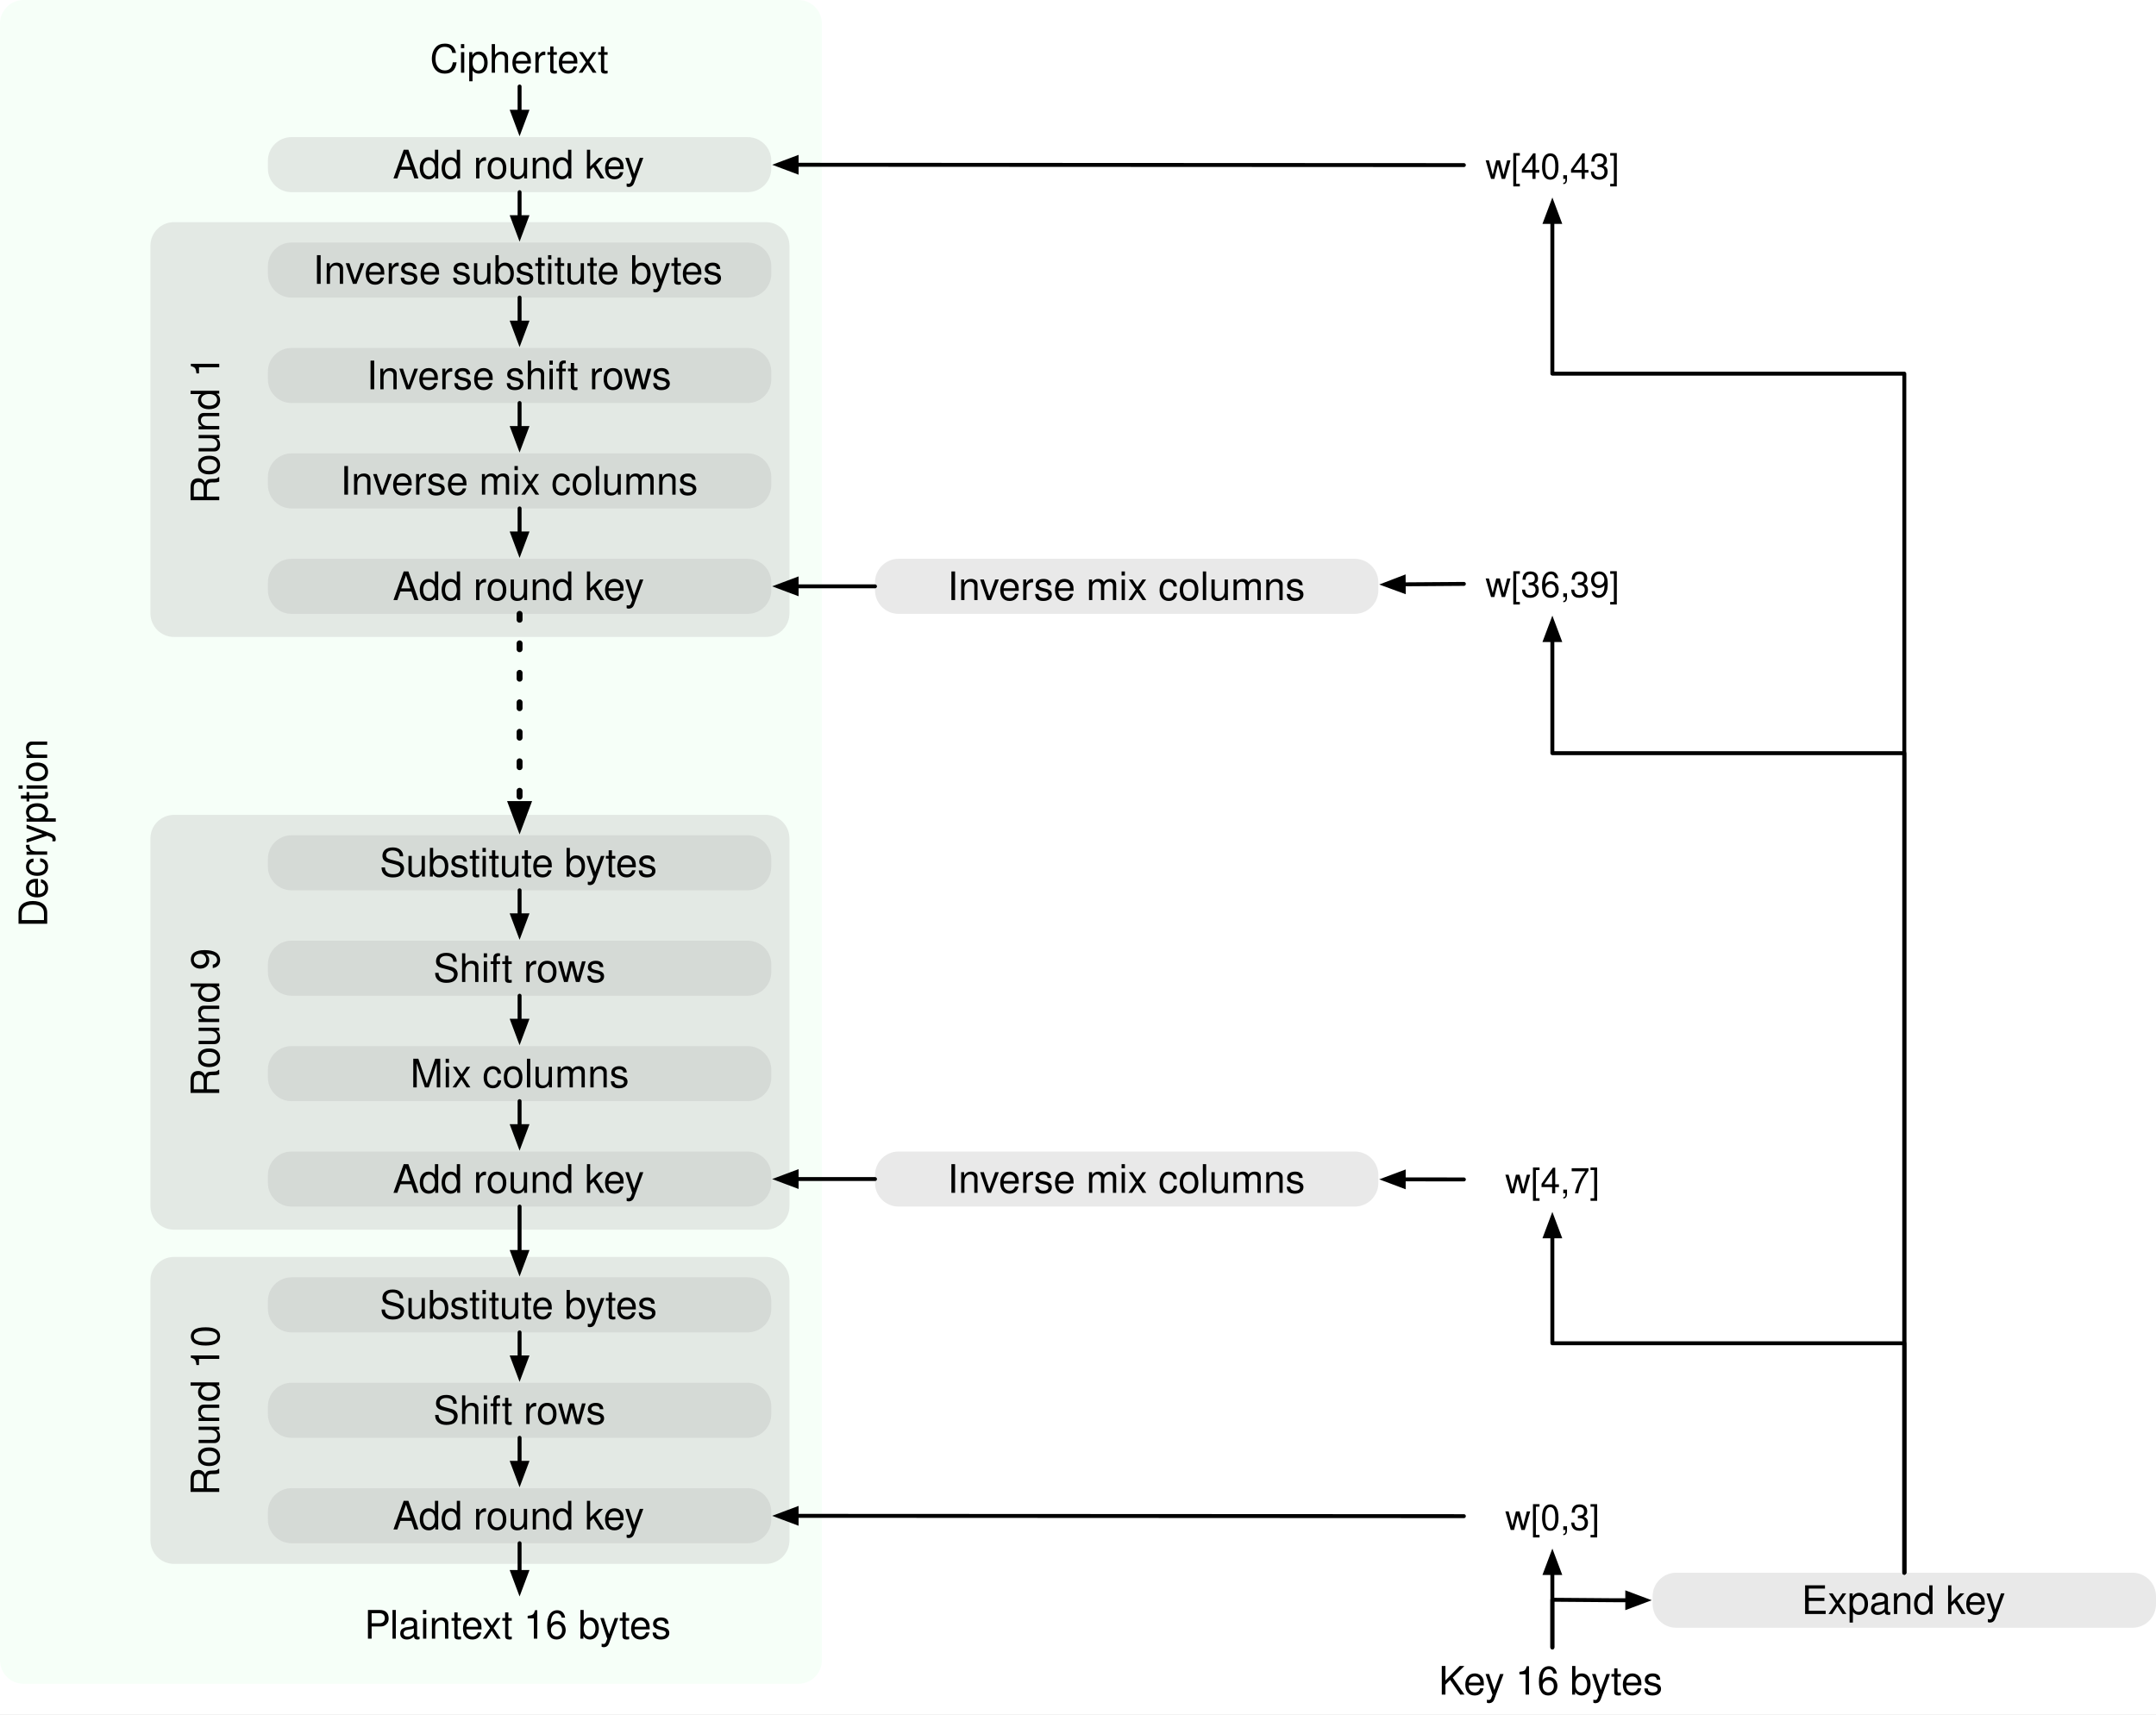
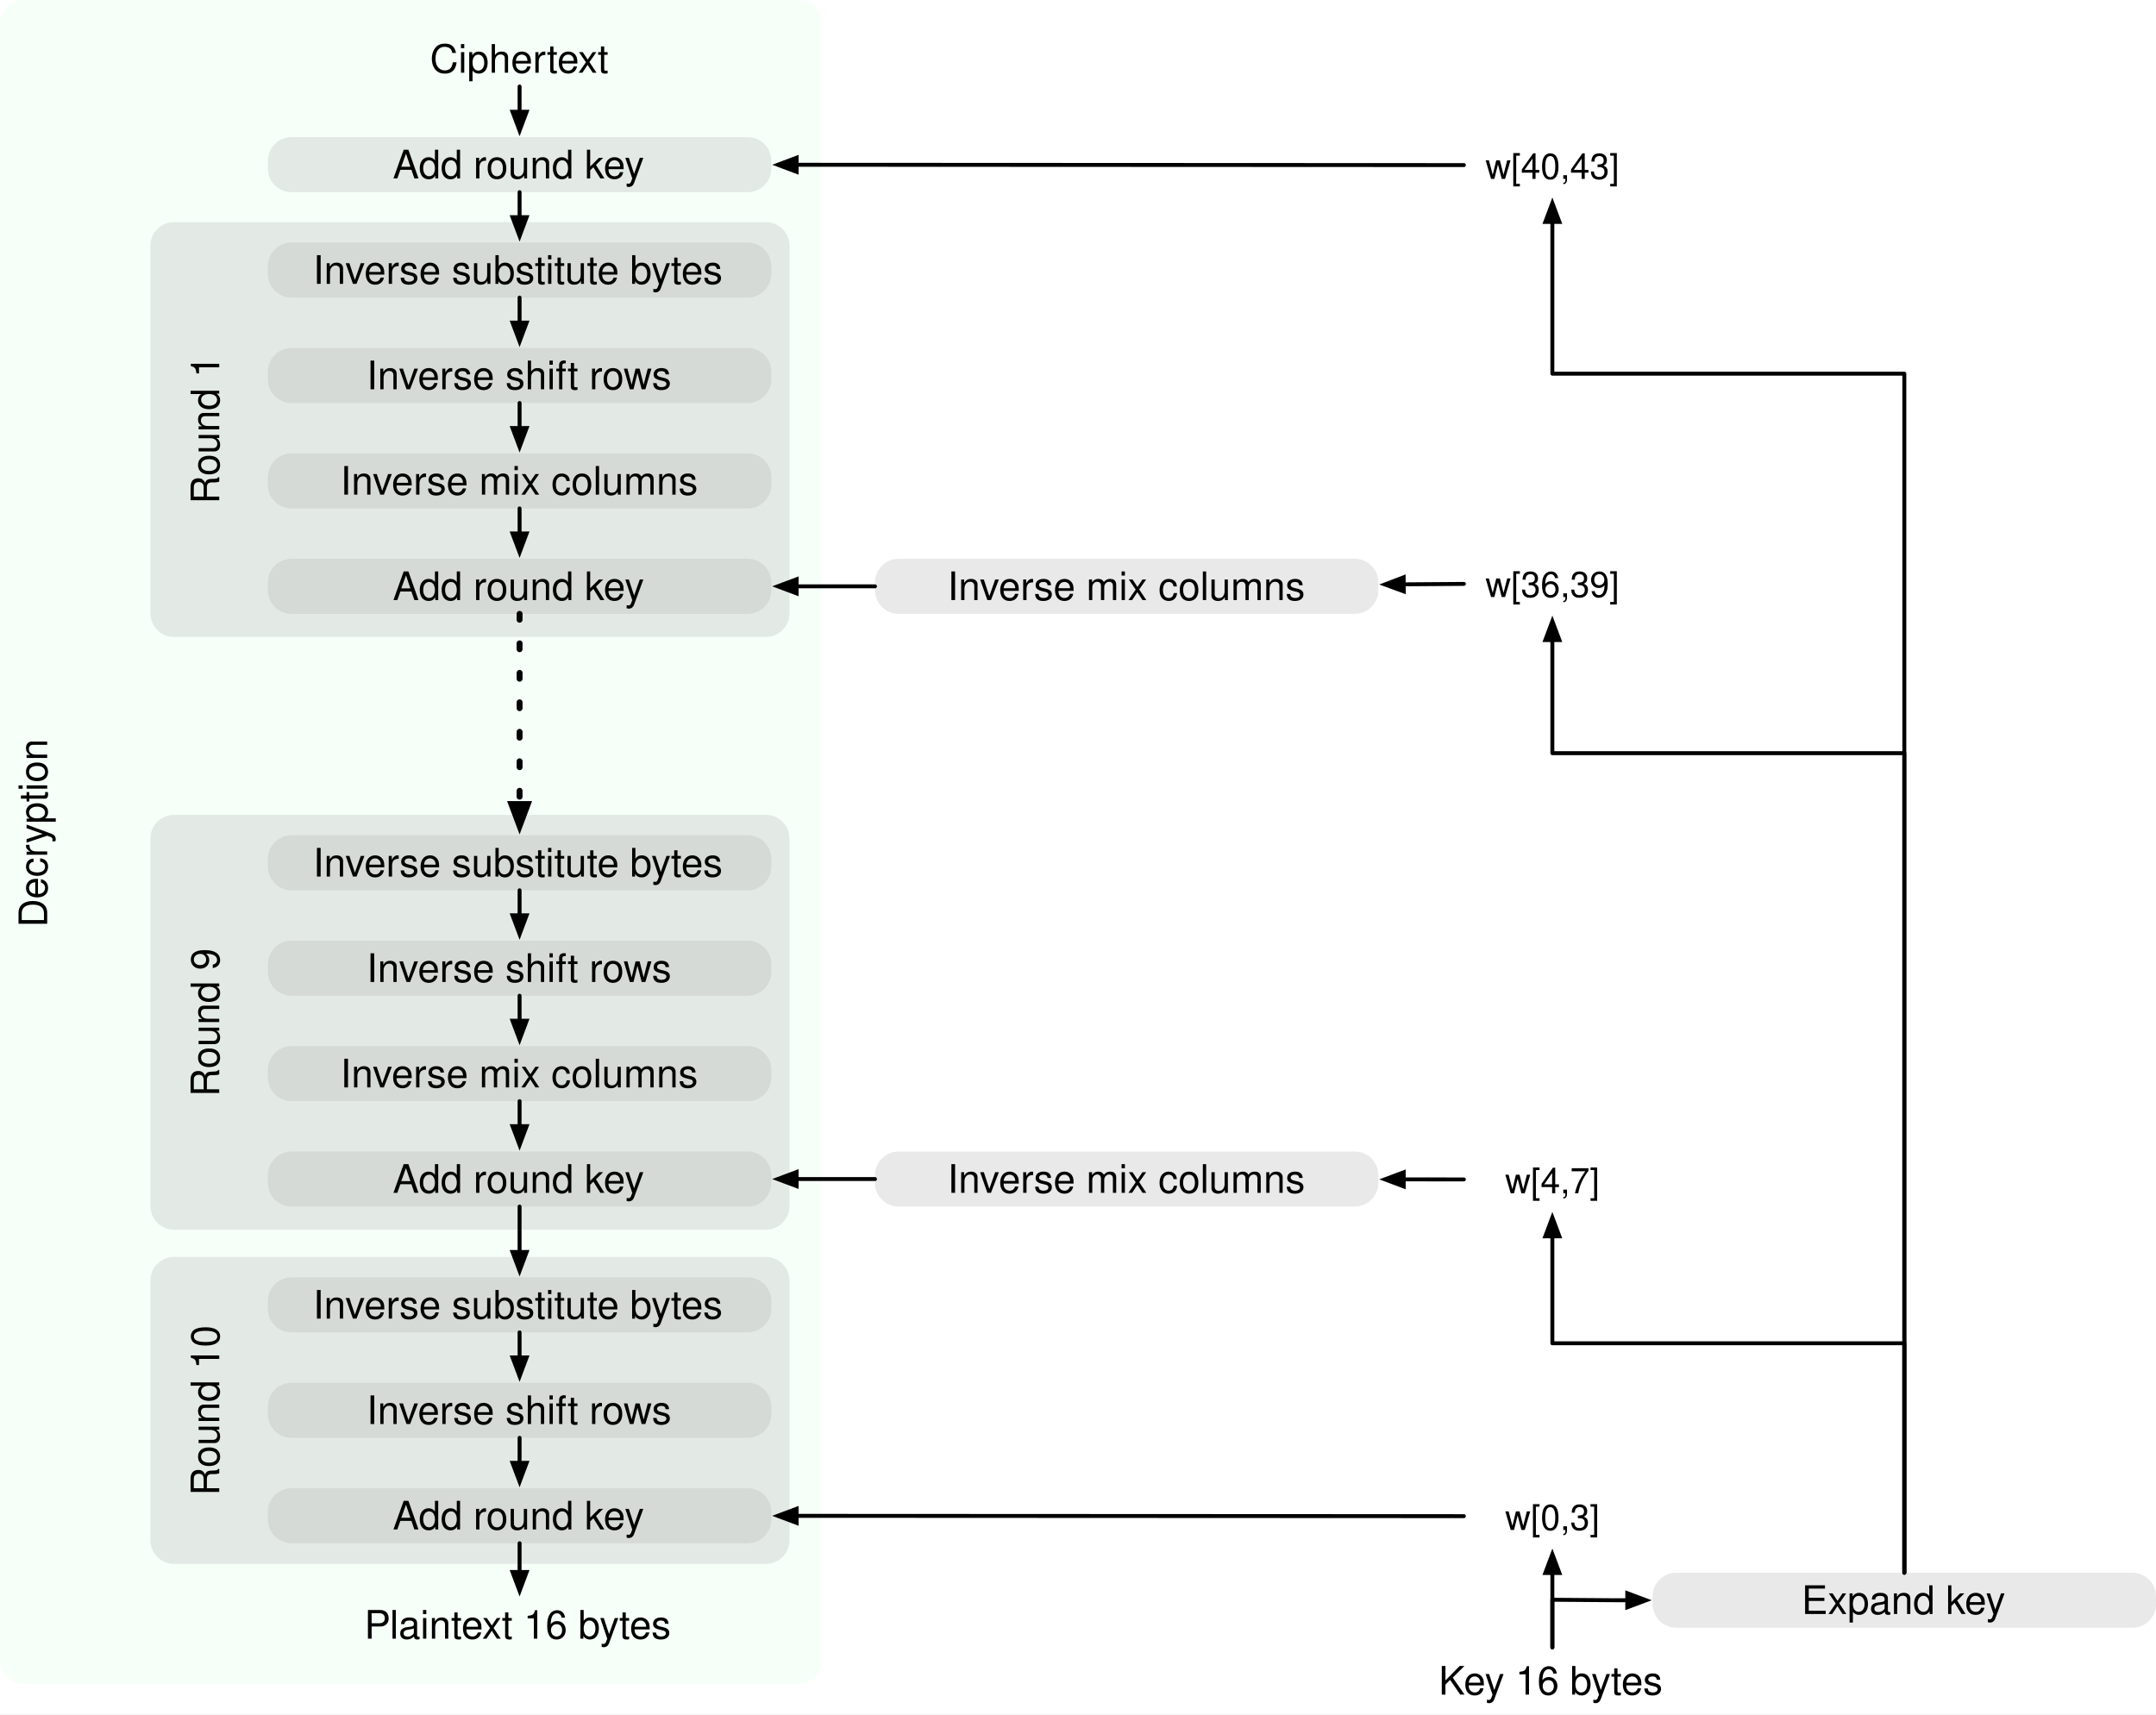
<svg xmlns="http://www.w3.org/2000/svg" version="1.1" viewBox="-245 14.5 1096.5 872" width="1096.5" height="872">
  <defs>
    <marker orient="auto" overflow="visible" markerUnits="strokeWidth" id="FilledArrow_Marker" stroke-linejoin="miter" stroke-miterlimit="10" viewBox="-1 -3 6 6" markerWidth="6" markerHeight="6" color="black">
      <g>
        <path d="M 3.733 0 L 0 -1.4 L 0 1.4 Z" fill="currentColor" stroke="currentColor" stroke-width="1" />
      </g>
    </marker>
    <marker orient="auto" overflow="visible" markerUnits="strokeWidth" id="FilledArrow_Marker_2" stroke-linejoin="miter" stroke-miterlimit="10" viewBox="-1 -3 7 6" markerWidth="7" markerHeight="6" color="black">
      <g>
        <path d="M 4.8 0 L 0 -1.8 L 0 1.8 Z" fill="currentColor" stroke="currentColor" stroke-width="1" />
      </g>
    </marker>
  </defs>
  <g id="equivalent_inverse_cipher" fill-opacity="1" stroke-opacity="1" fill="none" stroke-dasharray="none" stroke="none">
    <rect fill="white" x="-245" y="14.5" width="1096.5" height="872" />
    <g id="equivalent_inverse_cipher_Layer_1">
      <g id="Graphic_285">
        <path d="M -233 14.5 L 161 14.5 C 167.627 14.5 173 19.873 173 26.5 L 173 859 C 173 865.627 167.627 871 161 871 L -233 871 C -239.627 871 -245 865.627 -245 859 L -245 26.5 C -245 19.873 -239.627 14.5 -233 14.5 Z" fill="#f6fff8" />
      </g>
      <g id="Graphic_269">
        <path d="M -156.5 127.5 L 144.5 127.5 C 151.127 127.5 156.5 132.873 156.5 139.5 L 156.5 326.5 C 156.5 333.127 151.127 338.5 144.5 338.5 L -156.5 338.5 C -163.127 338.5 -168.5 333.127 -168.5 326.5 L -168.5 139.5 C -168.5 132.873 -163.127 127.5 -156.5 127.5 Z" fill="#b4b4b4" fill-opacity=".299" />
      </g>
      <g id="Graphic_251">
        <text transform="translate(-67.53198 32.5)" fill="black">
          <tspan font-family="Helvetica" font-size="20" fill="black" x="41.206" y="19">Ciphertext</tspan>
        </text>
      </g>
      <g id="Graphic_256">
        <text transform="translate(504.5 87.5)" fill="black">
          <tspan font-family="Helvetica" font-size="18" fill="black" x="5.978" y="18">w[40,43]</tspan>
        </text>
      </g>
      <g id="Graphic_264">
        <path d="M -96.75 84.25 L 135.25 84.25 C 141.877 84.25 147.25 89.623 147.25 96.25 L 147.25 100.25 C 147.25 106.877 141.877 112.25 135.25 112.25 L -96.75 112.25 C -103.377 112.25 -108.75 106.877 -108.75 100.25 L -108.75 96.25 C -108.75 89.623 -103.377 84.25 -96.75 84.25 Z" fill="#b4b4b4" fill-opacity=".299" />
        <text transform="translate(-103.75 86.25)" fill="black">
          <tspan font-family="Helvetica" font-size="20" fill="black" x="58.513" y="19">Add round key</tspan>
        </text>
      </g>
      <g id="Graphic_265">
        <path d="M -96.75 137.875 L 135.25 137.875 C 141.877 137.875 147.25 143.248 147.25 149.875 L 147.25 153.875 C 147.25 160.502 141.877 165.875 135.25 165.875 L -96.75 165.875 C -103.377 165.875 -108.75 160.502 -108.75 153.875 L -108.75 149.875 C -108.75 143.248 -103.377 137.875 -96.75 137.875 Z" fill="#b4b4b4" fill-opacity=".299" />
        <text transform="translate(-103.75 139.875)" fill="black">
          <tspan font-family="Helvetica" font-size="20" fill="black" x="17.946" y="19">Inverse substitute bytes</tspan>
        </text>
      </g>
      <g id="Graphic_266">
        <path d="M -96.75 191.5 L 135.25 191.5 C 141.877 191.5 147.25 196.873 147.25 203.5 L 147.25 207.5 C 147.25 214.127 141.877 219.5 135.25 219.5 L -96.75 219.5 C -103.377 219.5 -108.75 214.127 -108.75 207.5 L -108.75 203.5 C -108.75 196.873 -103.377 191.5 -96.75 191.5 Z" fill="#b4b4b4" fill-opacity=".299" />
        <text transform="translate(-103.75 193.5)" fill="black">
          <tspan font-family="Helvetica" font-size="20" fill="black" x="45.197" y="19">Inverse shift rows</tspan>
        </text>
      </g>
      <g id="Graphic_267">
        <path d="M -96.75 245.125 L 135.25 245.125 C 141.877 245.125 147.25 250.498 147.25 257.125 L 147.25 261.125 C 147.25 267.752 141.877 273.125 135.25 273.125 L -96.75 273.125 C -103.377 273.125 -108.75 267.752 -108.75 261.125 L -108.75 257.125 C -108.75 250.498 -103.377 245.125 -96.75 245.125 Z" fill="#b4b4b4" fill-opacity=".299" />
        <text transform="translate(-103.75 247.125)" fill="black">
          <tspan font-family="Helvetica" font-size="20" fill="black" x="31.862" y="19">Inverse mix columns</tspan>
        </text>
      </g>
      <g id="Graphic_268">
        <path d="M -96.75 298.75 L 135.25 298.75 C 141.877 298.75 147.25 304.123 147.25 310.75 L 147.25 314.75 C 147.25 321.377 141.877 326.75 135.25 326.75 L -96.75 326.75 C -103.377 326.75 -108.75 321.377 -108.75 314.75 L -108.75 310.75 C -108.75 304.123 -103.377 298.75 -96.75 298.75 Z" fill="#b4b4b4" fill-opacity=".299" />
        <text transform="translate(-103.75 300.75)" fill="black">
          <tspan font-family="Helvetica" font-size="20" fill="black" x="58.513" y="19">Add round key</tspan>
        </text>
      </g>
      <g id="Graphic_271">
        <text transform="translate(-152.5 282.782) rotate(-90)" fill="black">
          <tspan font-family="Helvetica" font-size="20" fill="black" x="11.974" y="19">Round 1</tspan>
        </text>
      </g>
      <g id="Graphic_277">
        <path d="M -156.5 429 L 144.5 429 C 151.127 429 156.5 434.373 156.5 441 L 156.5 628 C 156.5 634.627 151.127 640 144.5 640 L -156.5 640 C -163.127 640 -168.5 634.627 -168.5 628 L -168.5 441 C -168.5 434.373 -163.127 429 -156.5 429 Z" fill="#b4b4b4" fill-opacity=".299" />
      </g>
      <g id="Graphic_276">
        <path d="M -96.75 439.375 L 135.25 439.375 C 141.877 439.375 147.25 444.748 147.25 451.375 L 147.25 455.375 C 147.25 462.002 141.877 467.375 135.25 467.375 L -96.75 467.375 C -103.377 467.375 -108.75 462.002 -108.75 455.375 L -108.75 451.375 C -108.75 444.748 -103.377 439.375 -96.75 439.375 Z" fill="#b4b4b4" fill-opacity=".299" />
        <text transform="translate(-103.75 441.375)" fill="black">
-           <tspan font-family="Helvetica" font-size="20" fill="black" x="51.848" y="19">Substitute bytes</tspan>
+           <tspan font-family="Helvetica" font-size="20" fill="black" x="17.946" y="19">Inverse substitute bytes</tspan>
        </text>
      </g>
      <g id="Graphic_275">
        <path d="M -96.75 493 L 135.25 493 C 141.877 493 147.25 498.373 147.25 505 L 147.25 509 C 147.25 515.627 141.877 521 135.25 521 L -96.75 521 C -103.377 521 -108.75 515.627 -108.75 509 L -108.75 505 C -108.75 498.373 -103.377 493 -96.75 493 Z" fill="#b4b4b4" fill-opacity=".299" />
        <text transform="translate(-103.75 495)" fill="black">
-           <tspan font-family="Helvetica" font-size="20" fill="black" x="79.099" y="19">Shift rows</tspan>
+           <tspan font-family="Helvetica" font-size="20" fill="black" x="45.197" y="19">Inverse shift rows</tspan>
        </text>
      </g>
      <g id="Graphic_274">
        <path d="M -96.75 546.625 L 135.25 546.625 C 141.877 546.625 147.25 551.998 147.25 558.625 L 147.25 562.625 C 147.25 569.252 141.877 574.625 135.25 574.625 L -96.75 574.625 C -103.377 574.625 -108.75 569.252 -108.75 562.625 L -108.75 558.625 C -108.75 551.998 -103.377 546.625 -96.75 546.625 Z" fill="#b4b4b4" fill-opacity=".299" />
        <text transform="translate(-103.75 548.625)" fill="black">
-           <tspan font-family="Helvetica" font-size="20" fill="black" x="67.434" y="19">Mix columns</tspan>
+           <tspan font-family="Helvetica" font-size="20" fill="black" x="31.862" y="19">Inverse mix columns</tspan>
        </text>
      </g>
      <g id="Graphic_273">
        <path d="M -96.75 600.25 L 135.25 600.25 C 141.877 600.25 147.25 605.623 147.25 612.25 L 147.25 616.25 C 147.25 622.877 141.877 628.25 135.25 628.25 L -96.75 628.25 C -103.377 628.25 -108.75 622.877 -108.75 616.25 L -108.75 612.25 C -108.75 605.623 -103.377 600.25 -96.75 600.25 Z" fill="#b4b4b4" fill-opacity=".299" />
        <text transform="translate(-103.75 602.25)" fill="black">
          <tspan font-family="Helvetica" font-size="20" fill="black" x="58.513" y="19">Add round key</tspan>
        </text>
      </g>
      <g id="Graphic_272">
        <text transform="translate(-152.5 584.282) rotate(-90)" fill="black">
          <tspan font-family="Helvetica" font-size="20" fill="black" x="11.974" y="19">Round 9</tspan>
        </text>
      </g>
      <g id="Graphic_283">
        <path d="M -156.5 653.875 L 144.5 653.875 C 151.127 653.875 156.5 659.248 156.5 665.875 L 156.5 798 C 156.5 804.627 151.127 810 144.5 810 L -156.5 810 C -163.127 810 -168.5 804.627 -168.5 798 L -168.5 665.875 C -168.5 659.248 -163.127 653.875 -156.5 653.875 Z" fill="#b4b4b4" fill-opacity=".299" />
      </g>
      <g id="Graphic_282">
        <path d="M -96.75 664.25 L 135.25 664.25 C 141.877 664.25 147.25 669.623 147.25 676.25 L 147.25 680.25 C 147.25 686.877 141.877 692.25 135.25 692.25 L -96.75 692.25 C -103.377 692.25 -108.75 686.877 -108.75 680.25 L -108.75 676.25 C -108.75 669.623 -103.377 664.25 -96.75 664.25 Z" fill="#b4b4b4" fill-opacity=".299" />
        <text transform="translate(-103.75 666.25)" fill="black">
-           <tspan font-family="Helvetica" font-size="20" fill="black" x="51.848" y="19">Substitute bytes</tspan>
+           <tspan font-family="Helvetica" font-size="20" fill="black" x="17.946" y="19">Inverse substitute bytes</tspan>
        </text>
      </g>
      <g id="Graphic_281">
        <path d="M -96.75 717.875 L 135.25 717.875 C 141.877 717.875 147.25 723.248 147.25 729.875 L 147.25 733.875 C 147.25 740.502 141.877 745.875 135.25 745.875 L -96.75 745.875 C -103.377 745.875 -108.75 740.502 -108.75 733.875 L -108.75 729.875 C -108.75 723.248 -103.377 717.875 -96.75 717.875 Z" fill="#b4b4b4" fill-opacity=".299" />
        <text transform="translate(-103.75 719.875)" fill="black">
-           <tspan font-family="Helvetica" font-size="20" fill="black" x="79.099" y="19">Shift rows</tspan>
+           <tspan font-family="Helvetica" font-size="20" fill="black" x="45.197" y="19">Inverse shift rows</tspan>
        </text>
      </g>
      <g id="Graphic_279">
        <path d="M -96.75 771.5 L 135.25 771.5 C 141.877 771.5 147.25 776.873 147.25 783.5 L 147.25 787.5 C 147.25 794.127 141.877 799.5 135.25 799.5 L -96.75 799.5 C -103.377 799.5 -108.75 794.127 -108.75 787.5 L -108.75 783.5 C -108.75 776.873 -103.377 771.5 -96.75 771.5 Z" fill="#b4b4b4" fill-opacity=".299" />
        <text transform="translate(-103.75 773.5)" fill="black">
          <tspan font-family="Helvetica" font-size="20" fill="black" x="58.513" y="19">Add round key</tspan>
        </text>
      </g>
      <g id="Graphic_278">
        <text transform="translate(-152.5 781.657) rotate(-90)" fill="black">
          <tspan font-family="Helvetica" font-size="20" fill="black" x="6.413" y="19">Round 10</tspan>
        </text>
      </g>
      <g id="Graphic_284">
        <text transform="translate(-67.53198 829.0329)" fill="black">
          <tspan font-family="Helvetica" font-size="20" fill="black" x="7.846" y="19">Plaintext 16 bytes</tspan>
        </text>
      </g>
      <g id="Graphic_286">
        <text transform="translate(-240 516) rotate(-90)" fill="black">
          <tspan font-family="Helvetica" font-size="20" fill="black" x="29.843" y="19">Decryption</tspan>
        </text>
      </g>
      <g id="Graphic_287">
        <path d="M 607.5 814.5 L 839.5 814.5 C 846.127 814.5 851.5 819.873 851.5 826.5 L 851.5 830.5 C 851.5 837.127 846.127 842.5 839.5 842.5 L 607.5 842.5 C 600.873 842.5 595.5 837.127 595.5 830.5 L 595.5 826.5 C 595.5 819.873 600.873 814.5 607.5 814.5 Z" fill="#b4b4b4" fill-opacity=".299" />
        <text transform="translate(600.5 816.5)" fill="black">
          <tspan font-family="Helvetica" font-size="20" fill="black" x="70.744" y="19">Expand key</tspan>
        </text>
      </g>
      <g id="Line_330">
        <line x1="19.25" y1="326.75" x2="19.25" y2="423.475" marker-end="url(#FilledArrow_Marker)" stroke="black" stroke-linecap="round" stroke-linejoin="round" stroke-dasharray="3.0,12.0" stroke-width="3" />
      </g>
      <g id="Graphic_331">
        <text transform="translate(504.5 300.1875)" fill="black">
          <tspan font-family="Helvetica" font-size="18" fill="black" x="5.978" y="18">w[36,39]</tspan>
        </text>
      </g>
      <g id="Graphic_332">
        <text transform="translate(504.5 603.5)" fill="black">
          <tspan font-family="Helvetica" font-size="18" fill="black" x="15.988" y="18">w[4,7]</tspan>
        </text>
      </g>
      <g id="Graphic_333">
        <text transform="translate(504.5 774.75)" fill="black">
          <tspan font-family="Helvetica" font-size="18" fill="black" x="15.988" y="18">w[0,3]</tspan>
        </text>
      </g>
      <g id="Line_334">
        <line x1="499.5" y1="311.512" x2="468.9" y2="311.733" marker-end="url(#FilledArrow_Marker_2)" stroke="black" stroke-linecap="round" stroke-linejoin="round" stroke-width="2" />
      </g>
      <g id="Line_335">
        <line x1="499.5" y1="614.448" x2="468.9" y2="614.413" marker-end="url(#FilledArrow_Marker_2)" stroke="black" stroke-linecap="round" stroke-linejoin="round" stroke-width="2" />
      </g>
      <g id="Line_336">
        <line x1="499.5" y1="785.729" x2="160.15" y2="785.567" marker-end="url(#FilledArrow_Marker_2)" stroke="black" stroke-linecap="round" stroke-linejoin="round" stroke-width="2" />
      </g>
      <g id="Line_337">
        <line x1="499.5" y1="98.479" x2="160.15" y2="98.317" marker-end="url(#FilledArrow_Marker_2)" stroke="black" stroke-linecap="round" stroke-linejoin="round" stroke-width="2" />
      </g>
      <g id="Line_343">
        <line x1="19.25" y1="58.5" x2="19.25" y2="71.35" marker-end="url(#FilledArrow_Marker_2)" stroke="black" stroke-linecap="round" stroke-linejoin="round" stroke-width="2" />
      </g>
      <g id="Line_344">
        <line x1="19.25" y1="112.25" x2="19.25" y2="124.975" marker-end="url(#FilledArrow_Marker_2)" stroke="black" stroke-linecap="round" stroke-linejoin="round" stroke-width="2" />
      </g>
      <g id="Line_345">
        <line x1="19.25" y1="165.875" x2="19.25" y2="178.6" marker-end="url(#FilledArrow_Marker_2)" stroke="black" stroke-linecap="round" stroke-linejoin="round" stroke-width="2" />
      </g>
      <g id="Line_346">
        <line x1="19.25" y1="219.5" x2="19.25" y2="232.225" marker-end="url(#FilledArrow_Marker_2)" stroke="black" stroke-linecap="round" stroke-linejoin="round" stroke-width="2" />
      </g>
      <g id="Line_347">
        <line x1="19.25" y1="273.125" x2="19.25" y2="285.85" marker-end="url(#FilledArrow_Marker_2)" stroke="black" stroke-linecap="round" stroke-linejoin="round" stroke-width="2" />
      </g>
      <g id="Line_348">
        <line x1="19.25" y1="467.375" x2="19.25" y2="480.1" marker-end="url(#FilledArrow_Marker_2)" stroke="black" stroke-linecap="round" stroke-linejoin="round" stroke-width="2" />
      </g>
      <g id="Line_349">
        <line x1="19.25" y1="521" x2="19.25" y2="533.725" marker-end="url(#FilledArrow_Marker_2)" stroke="black" stroke-linecap="round" stroke-linejoin="round" stroke-width="2" />
      </g>
      <g id="Line_350">
        <line x1="19.25" y1="574.625" x2="19.25" y2="587.35" marker-end="url(#FilledArrow_Marker_2)" stroke="black" stroke-linecap="round" stroke-linejoin="round" stroke-width="2" />
      </g>
      <g id="Line_351">
        <line x1="19.25" y1="628.25" x2="19.25" y2="651.35" marker-end="url(#FilledArrow_Marker_2)" stroke="black" stroke-linecap="round" stroke-linejoin="round" stroke-width="2" />
      </g>
      <g id="Line_352">
        <line x1="19.25" y1="692.25" x2="19.25" y2="704.975" marker-end="url(#FilledArrow_Marker_2)" stroke="black" stroke-linecap="round" stroke-linejoin="round" stroke-width="2" />
      </g>
      <g id="Line_353">
        <line x1="19.25" y1="745.875" x2="19.25" y2="758.6" marker-end="url(#FilledArrow_Marker_2)" stroke="black" stroke-linecap="round" stroke-linejoin="round" stroke-width="2" />
      </g>
      <g id="Line_354">
        <line x1="19.25" y1="799.5" x2="19.25" y2="814.133" marker-end="url(#FilledArrow_Marker_2)" stroke="black" stroke-linecap="round" stroke-linejoin="round" stroke-width="2" />
      </g>
      <g id="Graphic_367">
        <path d="M 212 298.75 L 444 298.75 C 450.627 298.75 456 304.123 456 310.75 L 456 314.75 C 456 321.377 450.627 326.75 444 326.75 L 212 326.75 C 205.373 326.75 200 321.377 200 314.75 L 200 310.75 C 200 304.123 205.373 298.75 212 298.75 Z" fill="#b4b4b4" fill-opacity=".299" />
        <text transform="translate(205 300.75)" fill="black">
          <tspan font-family="Helvetica" font-size="20" fill="black" x="31.862" y="19">Inverse mix columns</tspan>
        </text>
      </g>
      <g id="Graphic_368">
        <path d="M 212 600.25 L 444 600.25 C 450.627 600.25 456 605.623 456 612.25 L 456 616.25 C 456 622.877 450.627 628.25 444 628.25 L 212 628.25 C 205.373 628.25 200 622.877 200 616.25 L 200 612.25 C 200 605.623 205.373 600.25 212 600.25 Z" fill="#b4b4b4" fill-opacity=".299" />
        <text transform="translate(205 602.25)" fill="black">
          <tspan font-family="Helvetica" font-size="20" fill="black" x="31.862" y="19">Inverse mix columns</tspan>
        </text>
      </g>
      <g id="Line_369">
        <line x1="200" y1="614.25" x2="160.15" y2="614.25" marker-end="url(#FilledArrow_Marker_2)" stroke="black" stroke-linecap="round" stroke-linejoin="round" stroke-width="2" />
      </g>
      <g id="Line_370">
        <line x1="200" y1="312.75" x2="160.15" y2="312.75" marker-end="url(#FilledArrow_Marker_2)" stroke="black" stroke-linecap="round" stroke-linejoin="round" stroke-width="2" />
      </g>
      <g id="Graphic_371">
        <text transform="translate(457.718 857.5)" fill="black">
          <tspan font-family="Helvetica" font-size="20" fill="black" x="28.969" y="19">Key 16 bytes</tspan>
        </text>
      </g>
      <g id="Line_372">
        <line x1="544.5" y1="852.5" x2="544.5" y2="814.65" marker-end="url(#FilledArrow_Marker_2)" stroke="black" stroke-linecap="round" stroke-linejoin="round" stroke-width="2" />
      </g>
      <g id="Line_373">
        <path d="M 544.5 852.5 L 544.5 828.262 L 545.574 828.262 L 576.6 828.5 L 582.6 828.5" marker-end="url(#FilledArrow_Marker_2)" stroke="black" stroke-linecap="round" stroke-linejoin="round" stroke-width="2" />
      </g>
      <g id="Line_374">
        <path d="M 723.5 814.5 L 723.5 697.785 L 544.5 697.785 L 544.5 643.4" marker-end="url(#FilledArrow_Marker_2)" stroke="black" stroke-linecap="round" stroke-linejoin="round" stroke-width="2" />
      </g>
      <g id="Line_375">
        <path d="M 723.5 814.5 L 723.5 397.613 L 544.5 397.613 L 544.5 340.087" marker-end="url(#FilledArrow_Marker_2)" stroke="black" stroke-linecap="round" stroke-linejoin="round" stroke-width="2" />
      </g>
      <g id="Line_376">
        <path d="M 723.5 814.5 L 723.5 204.57 L 544.5 204.57 L 544.5 127.4" marker-end="url(#FilledArrow_Marker_2)" stroke="black" stroke-linecap="round" stroke-linejoin="round" stroke-width="2" />
      </g>
    </g>
  </g>
</svg>
